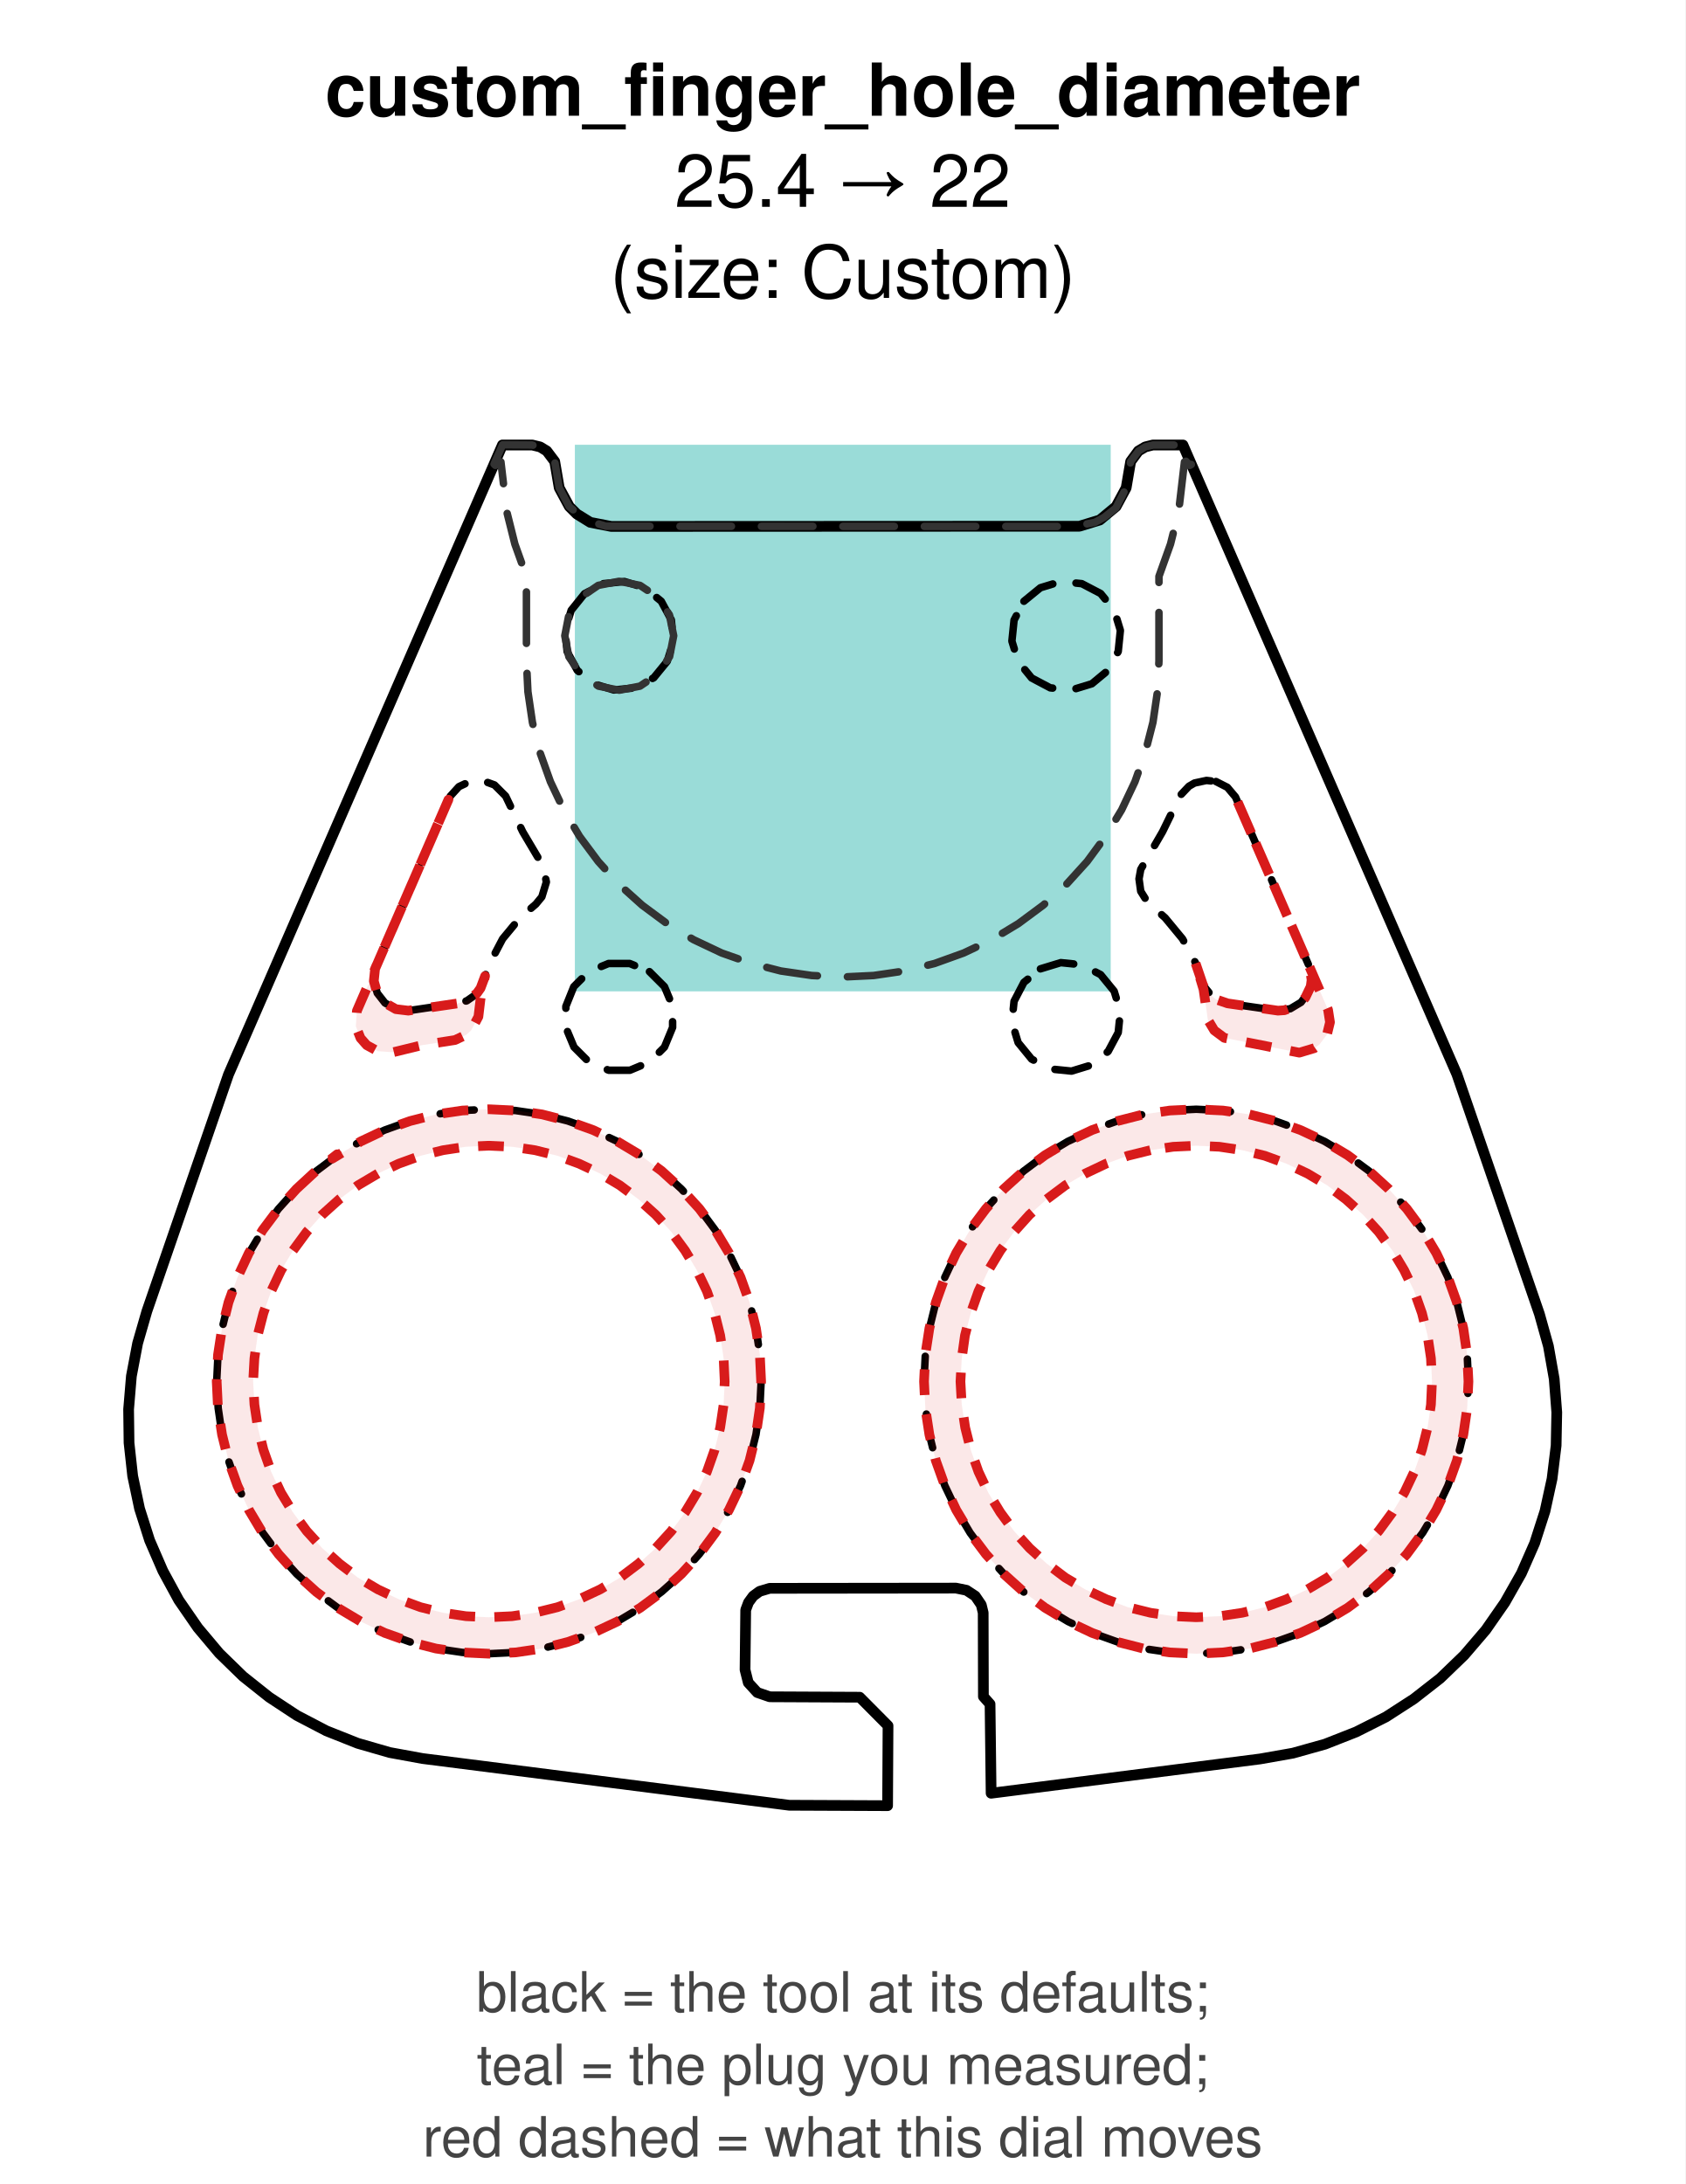
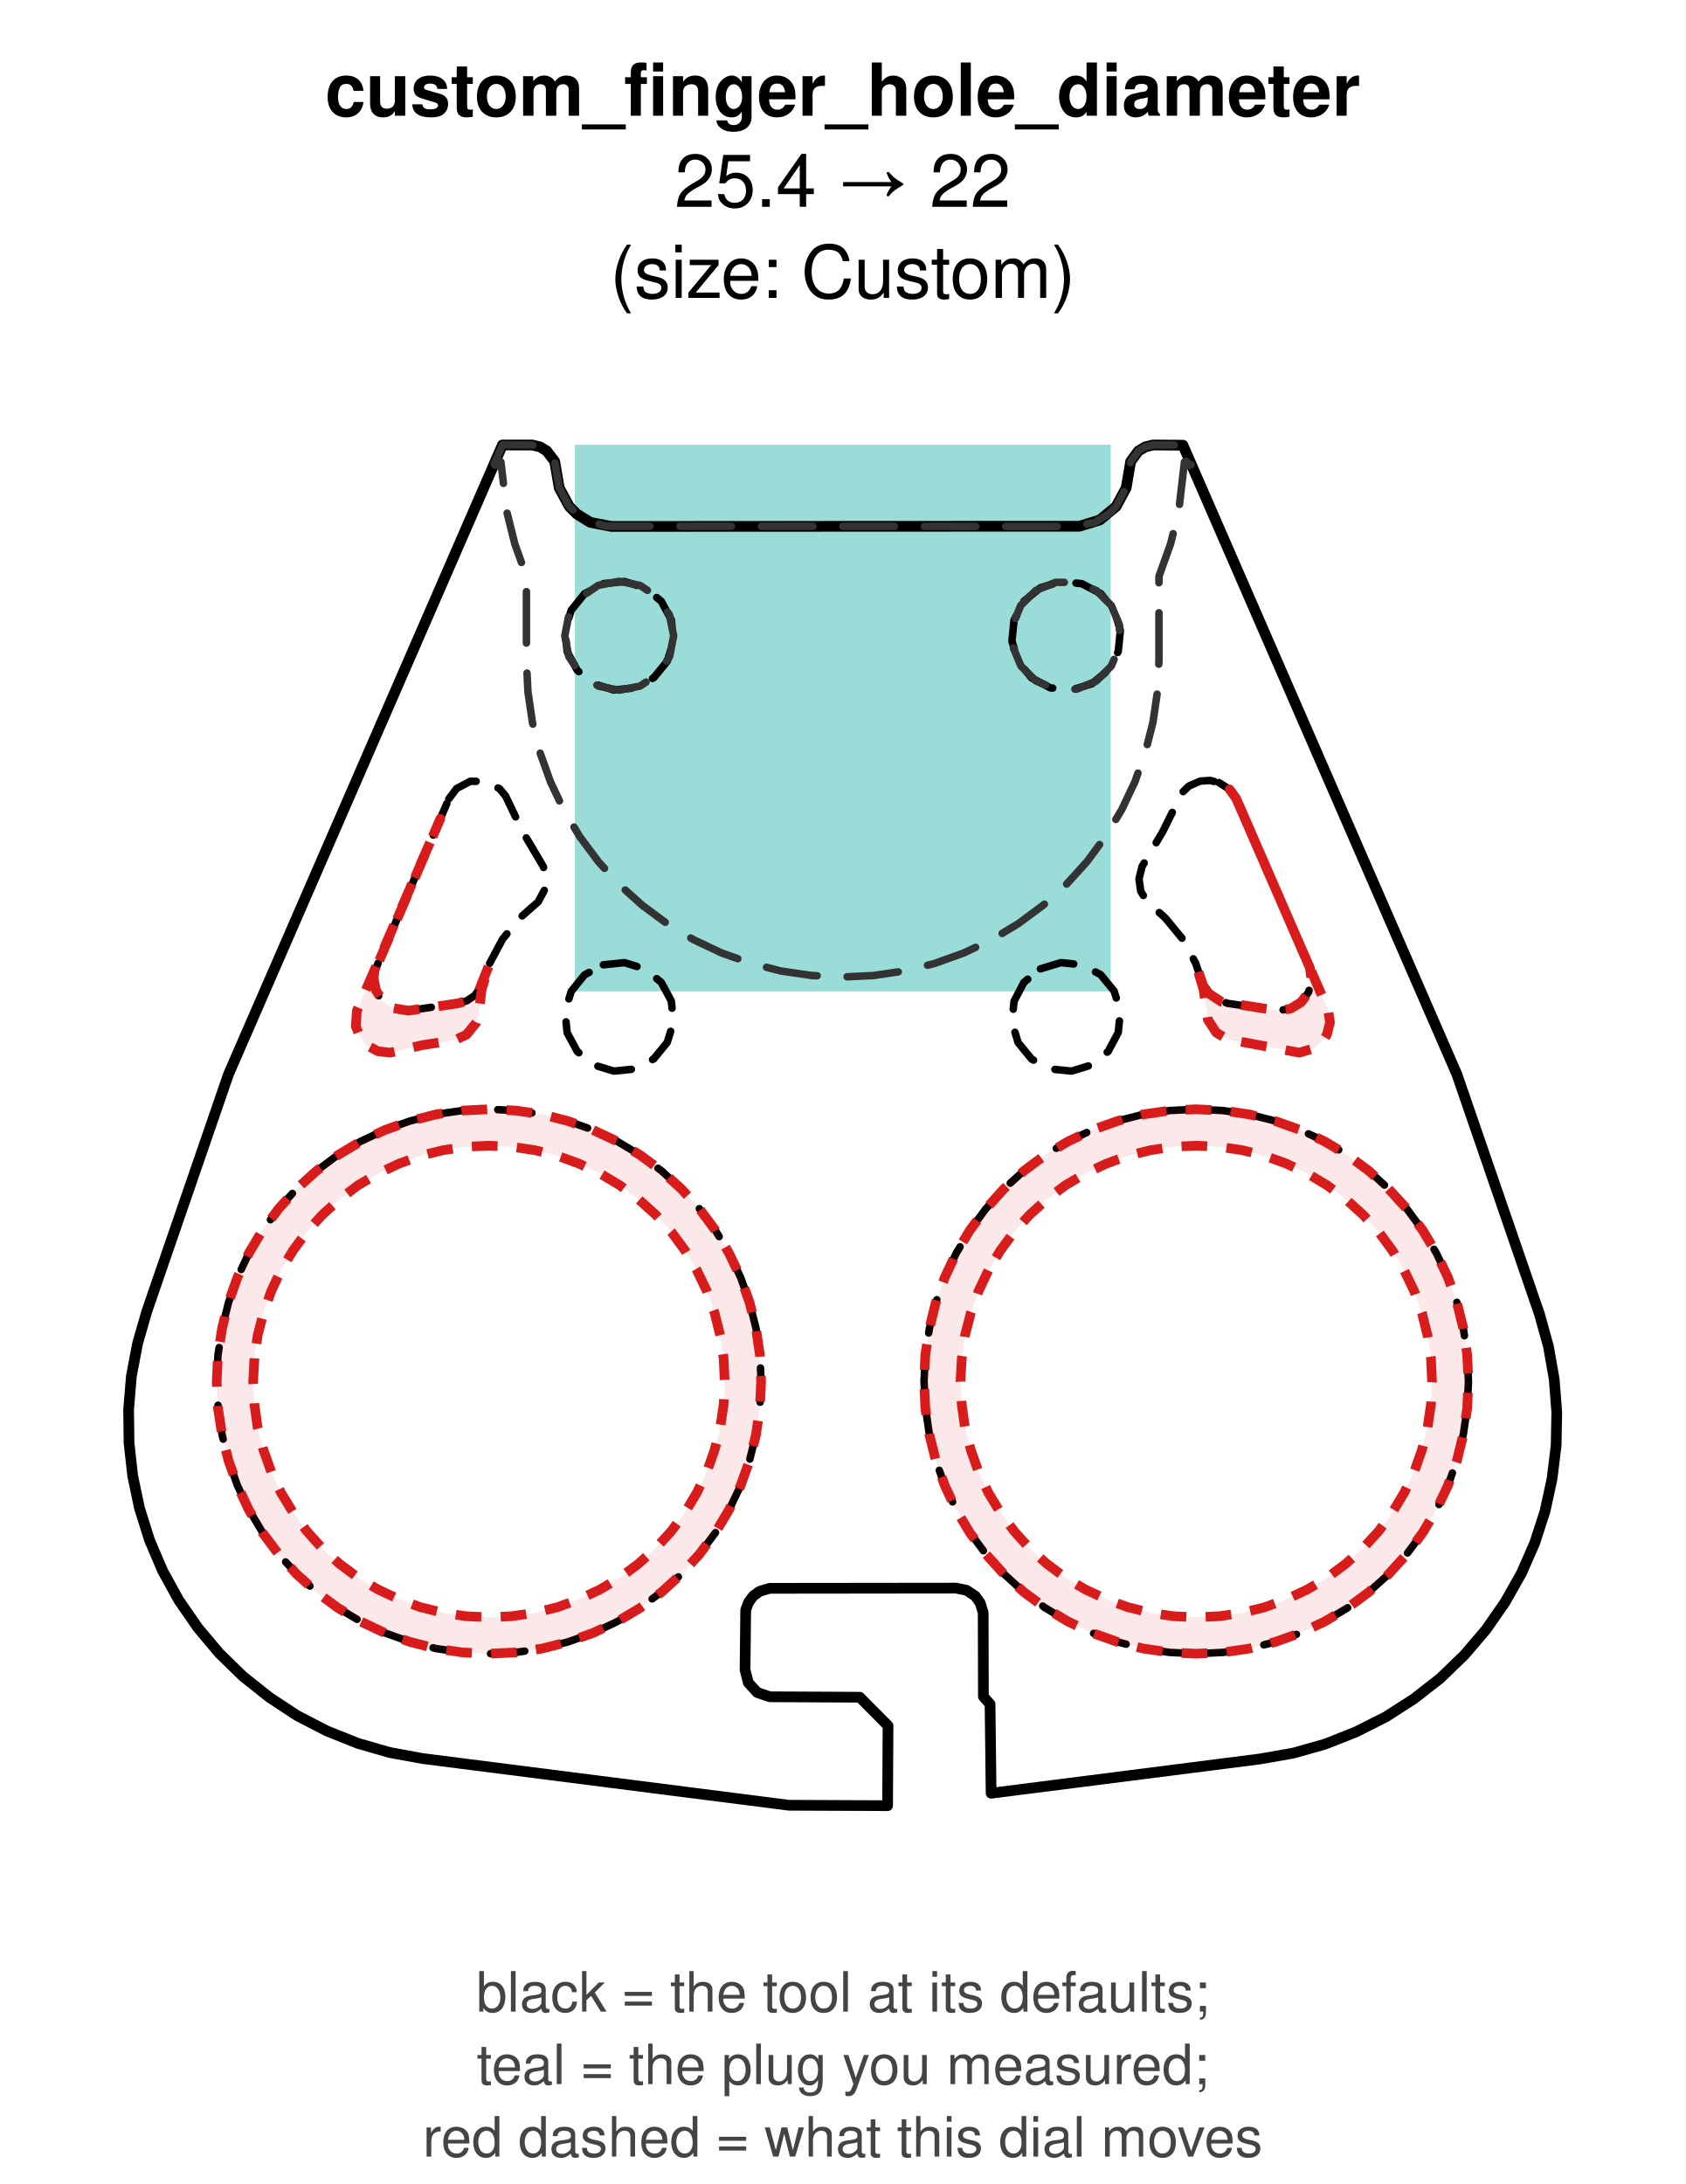
<svg xmlns="http://www.w3.org/2000/svg" width="78.63mm" height="101.89mm" viewBox="0 0 78.63 101.89" role="img">
  <rect width="78.63" height="101.89" fill="white" />
  <text x="39.32" y="5.40" font-family="Helvetica, Arial, sans-serif" font-size="3.40" font-weight="bold" text-anchor="middle" fill="#000">custom_finger_hole_diameter</text>
  <text x="39.32" y="9.65" font-family="Helvetica, Arial, sans-serif" font-size="3.40" text-anchor="middle" fill="#000">25.4 → 22</text>
  <text x="39.32" y="13.90" font-family="Helvetica, Arial, sans-serif" font-size="3.40" text-anchor="middle" fill="#000">(size: Custom)</text>
  <path d="M 51.82 20.75 L 51.82 46.25 L 26.82 46.25 L 26.82 20.75 L 51.82 20.75 Z" fill="#20b2aa" fill-rule="evenodd" fill-opacity="0.45" stroke="none" />
-   <path d="M 6.19 68.86 L 6.02 67.31 L 6.00 65.75 L 6.13 64.20 L 6.42 62.67 L 6.85 61.18 L 10.66 50.13 L 23.44 20.76 L 24.83 20.76 L 25.20 20.85 L 25.51 21.04 L 25.88 21.53 L 26.09 22.76 L 26.56 23.63 L 26.91 23.98 L 27.54 24.37 L 28.52 24.56 L 50.36 24.55 L 51.31 24.26 L 52.07 23.63 L 52.54 22.76 L 52.75 21.53 L 53.11 21.04 L 53.43 20.85 L 53.79 20.76 L 55.19 20.76 L 67.97 50.12 L 71.82 61.30 L 72.24 62.80 L 72.51 64.33 L 72.63 65.89 L 72.60 67.44 L 72.41 68.99 L 72.08 70.50 L 71.60 71.99 L 70.98 73.40 L 70.21 74.76 L 69.32 76.04 L 68.31 77.22 L 67.19 78.30 L 65.96 79.26 L 64.66 80.10 L 63.27 80.80 L 61.82 81.37 L 60.32 81.79 L 58.79 82.06 L 46.24 83.66 L 46.19 79.50 L 45.88 79.15 L 45.87 75.24 L 45.78 74.87 L 45.50 74.46 L 45.09 74.19 L 44.60 74.09 L 35.91 74.10 L 35.44 74.24 L 35.14 74.46 L 34.92 74.76 L 34.79 75.11 L 34.76 77.90 L 34.91 78.50 L 35.33 78.96 L 35.91 79.16 L 40.11 79.18 L 41.43 80.51 L 41.41 84.24 L 36.82 84.22 L 19.71 82.04 L 18.18 81.76 L 16.69 81.33 L 15.23 80.75 L 13.85 80.03 L 12.56 79.18 L 11.34 78.21 L 10.23 77.13 L 9.23 75.94 L 8.34 74.65 L 7.60 73.29 L 6.98 71.86 L 6.51 70.38 L 6.19 68.86 Z" fill="none" stroke="#000" stroke-width="0.5" stroke-linejoin="round" stroke-linecap="round" />
-   <path d="M 17.50 45.20 L 21.01 37.14 L 21.41 36.70 L 21.94 36.45 L 22.52 36.42 L 23.07 36.62 L 23.59 37.14 L 24.39 38.81 L 25.35 40.43 L 25.49 41.15 L 25.28 41.84 L 25.00 42.18 L 24.26 42.82 L 23.45 43.80 L 22.85 44.94 L 22.42 46.10 L 22.14 46.44 L 21.78 46.69 L 21.36 46.81 L 19.06 47.15 L 18.47 47.08 L 17.96 46.79 L 17.60 46.33 L 17.44 45.77 L 17.50 45.20 Z" fill="none" stroke="#000" stroke-width="0.35" stroke-linejoin="round" stroke-linecap="round" stroke-dasharray="1.6,1.1" />
+   <path d="M 6.00 65.76 L 6.13 64.20 L 6.42 62.67 L 6.85 61.18 L 10.66 50.12 L 23.44 20.76 L 24.83 20.76 L 25.20 20.85 L 25.51 21.04 L 25.88 21.53 L 26.09 22.76 L 26.56 23.63 L 26.91 23.98 L 27.54 24.37 L 28.52 24.56 L 50.36 24.55 L 51.31 24.26 L 52.07 23.63 L 52.54 22.76 L 52.75 21.53 L 53.11 21.04 L 53.43 20.85 L 53.79 20.76 L 55.19 20.77 L 67.97 50.12 L 71.82 61.30 L 72.24 62.81 L 72.51 64.34 L 72.63 65.89 L 72.60 67.44 L 72.41 68.99 L 72.08 70.51 L 71.60 71.99 L 70.98 73.40 L 70.21 74.76 L 69.32 76.04 L 68.31 77.22 L 67.19 78.30 L 65.96 79.26 L 64.65 80.10 L 63.26 80.80 L 61.82 81.37 L 60.33 81.79 L 58.79 82.06 L 46.24 83.66 L 46.19 79.50 L 45.88 79.15 L 45.87 75.24 L 45.73 74.78 L 45.50 74.46 L 45.09 74.19 L 44.60 74.09 L 35.91 74.10 L 35.44 74.24 L 35.14 74.46 L 34.92 74.76 L 34.79 75.11 L 34.76 77.90 L 34.91 78.50 L 35.33 78.96 L 35.91 79.16 L 40.11 79.18 L 41.43 80.51 L 41.41 84.24 L 36.81 84.22 L 19.71 82.04 L 18.18 81.76 L 16.69 81.33 L 15.24 80.75 L 13.85 80.03 L 12.56 79.18 L 11.34 78.21 L 10.23 77.13 L 9.23 75.94 L 8.34 74.65 L 7.59 73.29 L 6.98 71.86 L 6.51 70.37 L 6.19 68.85 L 6.02 67.31 L 6.00 65.76 Z" fill="none" stroke="#000" stroke-width="0.5" stroke-linejoin="round" stroke-linecap="round" />
+   <path d="M 20.94 37.27 L 21.30 36.79 L 21.94 36.45 L 22.66 36.45 L 23.31 36.80 L 23.59 37.14 L 24.39 38.81 L 25.35 40.43 L 25.49 41.00 L 25.45 41.43 L 25.11 42.07 L 24.26 42.82 L 23.45 43.81 L 22.85 44.93 L 22.49 45.97 L 22.14 46.45 L 21.78 46.69 L 21.36 46.81 L 19.06 47.15 L 18.62 47.12 L 18.08 46.88 L 17.67 46.46 L 17.46 45.92 L 17.47 45.33 L 20.94 37.27 Z" fill="none" stroke="#000" stroke-width="0.35" stroke-linejoin="round" stroke-linecap="round" stroke-dasharray="1.6,1.1" />
  <path d="M 17.95 52.72 L 19.12 52.30 L 20.33 51.99 L 21.57 51.81 L 22.81 51.75 L 24.05 51.81 L 25.29 51.99 L 26.50 52.30 L 27.67 52.72 L 28.80 53.25 L 29.87 53.89 L 30.87 54.63 L 31.79 55.47 L 32.63 56.39 L 33.37 57.39 L 34.01 58.46 L 34.55 59.59 L 34.97 60.76 L 35.27 61.97 L 35.45 63.20 L 35.51 64.45 L 35.45 65.69 L 35.27 66.92 L 34.97 68.13 L 34.55 69.31 L 34.02 70.43 L 33.38 71.50 L 32.63 72.50 L 31.80 73.43 L 30.87 74.26 L 29.87 75.01 L 28.80 75.65 L 27.68 76.18 L 26.50 76.60 L 25.29 76.91 L 24.06 77.09 L 22.82 77.15 L 21.57 77.09 L 20.34 76.91 L 19.13 76.60 L 17.96 76.18 L 16.83 75.65 L 15.76 75.01 L 14.76 74.27 L 13.84 73.43 L 13.00 72.51 L 12.26 71.51 L 11.62 70.44 L 11.08 69.31 L 10.66 68.14 L 10.36 66.93 L 10.18 65.70 L 10.11 64.45 L 10.17 63.21 L 10.36 61.98 L 10.66 60.77 L 11.08 59.59 L 11.61 58.47 L 12.25 57.40 L 12.99 56.40 L 13.83 55.47 L 14.75 54.64 L 15.75 53.89 L 16.82 53.25 L 17.95 52.72 Z" fill="none" stroke="#000" stroke-width="0.35" stroke-linejoin="round" stroke-linecap="round" stroke-dasharray="1.6,1.1" />
  <path d="M 28.15 27.23 L 29.13 27.13 L 30.08 27.42 L 30.85 28.05 L 31.32 28.92 L 31.42 29.91 L 31.13 30.85 L 30.50 31.62 L 29.63 32.09 L 28.64 32.19 L 27.69 31.90 L 26.93 31.27 L 26.46 30.40 L 26.36 29.41 L 26.65 28.47 L 27.27 27.70 L 28.15 27.23 Z" fill="none" stroke="#000" stroke-width="0.35" stroke-linejoin="round" stroke-linecap="round" stroke-dasharray="1.6,1.1" />
-   <path d="M 30.30 45.33 L 31.00 46.03 L 31.38 46.94 L 31.38 47.93 L 31.00 48.85 L 30.30 49.55 L 29.39 49.93 L 28.40 49.93 L 27.48 49.55 L 26.78 48.85 L 26.40 47.94 L 26.40 46.95 L 26.77 46.03 L 27.47 45.33 L 28.39 44.95 L 29.38 44.95 L 30.30 45.33 Z" fill="none" stroke="#000" stroke-width="0.35" stroke-linejoin="round" stroke-linecap="round" stroke-dasharray="1.6,1.1" />
-   <path d="M 56.73 36.46 L 57.26 36.73 L 57.64 37.18 L 61.11 45.15 L 61.19 45.72 L 61.05 46.29 L 60.70 46.76 L 60.20 47.06 L 59.62 47.15 L 57.27 46.81 L 56.59 46.53 L 56.14 45.98 L 55.78 44.93 L 55.17 43.80 L 54.36 42.82 L 53.53 42.08 L 53.22 41.58 L 53.14 41.00 L 53.22 40.56 L 54.24 38.80 L 55.07 37.10 L 55.47 36.68 L 55.73 36.53 L 56.29 36.41 L 56.73 36.46 Z" fill="none" stroke="#000" stroke-width="0.35" stroke-linejoin="round" stroke-linecap="round" stroke-dasharray="1.6,1.1" />
+   <path d="M 28.15 45.01 L 29.13 44.91 L 30.08 45.20 L 30.85 45.83 L 31.32 46.70 L 31.42 47.69 L 31.13 48.63 L 30.50 49.40 L 29.63 49.87 L 28.64 49.97 L 27.69 49.68 L 26.93 49.05 L 26.46 48.18 L 26.36 47.19 L 26.65 46.25 L 27.27 45.48 L 28.15 45.01 Z" fill="none" stroke="#000" stroke-width="0.35" stroke-linejoin="round" stroke-linecap="round" stroke-dasharray="1.6,1.1" />
+   <path d="M 56.87 36.51 L 57.37 36.83 L 57.70 37.31 L 61.11 45.15 L 61.19 45.72 L 61.05 46.29 L 60.70 46.76 L 60.20 47.06 L 59.62 47.15 L 57.27 46.81 L 56.59 46.53 L 56.14 45.98 L 55.78 44.93 L 55.17 43.80 L 54.36 42.82 L 53.53 42.08 L 53.22 41.58 L 53.14 41.00 L 53.28 40.43 L 54.24 38.81 L 55.15 36.98 L 55.47 36.67 L 56.00 36.44 L 56.45 36.41 L 56.87 36.51 Z" fill="none" stroke="#000" stroke-width="0.35" stroke-linejoin="round" stroke-linecap="round" stroke-dasharray="1.6,1.1" />
  <path d="M 55.81 51.75 L 57.05 51.81 L 58.29 51.99 L 59.50 52.30 L 60.67 52.72 L 61.80 53.25 L 62.87 53.89 L 63.87 54.63 L 64.79 55.47 L 65.63 56.39 L 66.37 57.39 L 67.01 58.46 L 67.55 59.59 L 67.97 60.76 L 68.27 61.97 L 68.45 63.20 L 68.51 64.45 L 68.45 65.69 L 68.27 66.92 L 67.97 68.13 L 67.55 69.31 L 67.02 70.43 L 66.38 71.50 L 65.63 72.50 L 64.80 73.43 L 63.87 74.26 L 62.87 75.01 L 61.80 75.65 L 60.68 76.18 L 59.50 76.60 L 58.29 76.91 L 57.06 77.09 L 55.82 77.15 L 54.57 77.09 L 53.34 76.91 L 52.13 76.60 L 50.96 76.18 L 49.83 75.65 L 48.76 75.01 L 47.76 74.27 L 46.84 73.43 L 46.00 72.51 L 45.26 71.51 L 44.62 70.44 L 44.08 69.31 L 43.66 68.14 L 43.36 66.93 L 43.18 65.70 L 43.11 64.45 L 43.17 63.21 L 43.36 61.98 L 43.66 60.77 L 44.08 59.59 L 44.61 58.47 L 45.25 57.40 L 45.99 56.40 L 46.83 55.47 L 47.75 54.64 L 48.75 53.89 L 49.82 53.25 L 50.95 52.72 L 52.12 52.30 L 53.33 51.99 L 54.57 51.81 L 55.81 51.75 Z" fill="none" stroke="#000" stroke-width="0.35" stroke-linejoin="round" stroke-linecap="round" stroke-dasharray="1.6,1.1" />
  <path d="M 47.77 28.05 L 48.54 27.42 L 49.49 27.13 L 50.47 27.23 L 51.35 27.69 L 51.98 28.46 L 52.27 29.41 L 52.17 30.39 L 51.70 31.27 L 50.94 31.90 L 49.99 32.19 L 49.00 32.09 L 48.13 31.63 L 47.50 30.86 L 47.21 29.91 L 47.31 28.93 L 47.77 28.05 Z" fill="none" stroke="#000" stroke-width="0.35" stroke-linejoin="round" stroke-linecap="round" stroke-dasharray="1.6,1.1" />
  <path d="M 48.54 45.20 L 49.49 44.91 L 50.47 45.01 L 51.35 45.47 L 51.98 46.24 L 52.27 47.19 L 52.17 48.17 L 51.70 49.05 L 50.94 49.68 L 49.99 49.97 L 49.00 49.87 L 48.13 49.41 L 47.50 48.64 L 47.21 47.69 L 47.31 46.71 L 47.77 45.83 L 48.54 45.20 Z" fill="none" stroke="#000" stroke-width="0.35" stroke-linejoin="round" stroke-linecap="round" stroke-dasharray="1.6,1.1" />
-   <path d="M 23.05 21.65 L 23.45 20.75 L 24.83 20.76 L 25.30 20.90 L 25.69 21.21 L 25.88 21.53 L 26.09 22.76 L 26.55 23.63 L 27.32 24.26 L 28.27 24.55 L 50.11 24.56 L 51.08 24.37 L 51.52 24.13 L 52.06 23.70 L 52.54 22.76 L 52.75 21.53 L 53.12 21.04 L 53.43 20.85 L 53.79 20.76 L 55.18 20.76 L 55.58 21.67 L 55.51 21.71 L 55.33 21.52 L 55.26 21.55 L 54.99 23.86 L 54.61 25.38 L 54.07 26.89 L 54.07 30.84 L 54.00 32.27 L 53.79 33.70 L 53.43 35.11 L 52.95 36.47 L 52.33 37.78 L 51.58 39.02 L 50.72 40.19 L 49.75 41.26 L 48.67 42.23 L 47.51 43.09 L 46.27 43.84 L 44.96 44.46 L 43.60 44.95 L 42.19 45.30 L 40.76 45.51 L 39.31 45.58 L 37.87 45.51 L 36.43 45.30 L 35.03 44.94 L 33.67 44.46 L 32.36 43.84 L 31.12 43.09 L 29.96 42.23 L 28.88 41.26 L 27.91 40.19 L 27.04 39.02 L 26.30 37.78 L 25.68 36.47 L 25.19 35.10 L 24.84 33.70 L 24.63 32.27 L 24.56 30.83 L 24.56 26.89 L 24.02 25.38 L 23.64 23.86 L 23.37 21.55 L 23.29 21.52 L 23.11 21.71 L 23.05 21.65 Z" fill="none" stroke="#333333" stroke-width="0.35" stroke-linejoin="round" stroke-linecap="round" stroke-dasharray="2.4,1.4" />
+   <path d="M 23.05 21.65 L 23.45 20.75 L 24.83 20.76 L 25.30 20.90 L 25.69 21.21 L 25.88 21.53 L 26.09 22.76 L 26.55 23.63 L 27.32 24.26 L 28.27 24.55 L 50.11 24.56 L 51.08 24.37 L 51.72 23.98 L 52.07 23.63 L 52.54 22.76 L 52.75 21.53 L 53.12 21.04 L 53.43 20.85 L 53.79 20.76 L 55.18 20.76 L 55.58 21.67 L 55.51 21.71 L 55.33 21.52 L 55.26 21.55 L 54.99 23.86 L 54.61 25.38 L 54.07 26.89 L 54.07 30.84 L 54.00 32.27 L 53.79 33.70 L 53.43 35.11 L 52.95 36.47 L 52.33 37.78 L 51.58 39.02 L 50.72 40.19 L 49.75 41.26 L 48.67 42.23 L 47.51 43.09 L 46.27 43.84 L 44.96 44.46 L 43.60 44.95 L 42.19 45.30 L 40.76 45.51 L 39.31 45.58 L 37.87 45.51 L 36.43 45.30 L 35.03 44.94 L 33.67 44.46 L 32.36 43.84 L 31.12 43.09 L 29.96 42.23 L 28.88 41.26 L 27.91 40.19 L 27.04 39.02 L 26.30 37.78 L 25.68 36.47 L 25.19 35.10 L 24.84 33.70 L 24.63 32.27 L 24.56 30.83 L 24.56 26.89 L 24.02 25.38 L 23.64 23.86 L 23.37 21.55 L 23.29 21.52 L 23.11 21.71 L 23.05 21.65 Z" fill="none" stroke="#333333" stroke-width="0.35" stroke-linejoin="round" stroke-linecap="round" stroke-dasharray="2.4,1.4" />
+   <path d="M 47.62 28.25 L 48.32 27.55 L 49.24 27.17 L 50.23 27.17 L 51.15 27.55 L 51.85 28.25 L 52.23 29.16 L 52.23 30.15 L 51.85 31.07 L 51.15 31.77 L 50.24 32.15 L 49.25 32.15 L 48.33 31.77 L 47.63 31.07 L 47.25 30.16 L 47.25 29.17 L 47.62 28.25 Z" fill="none" stroke="#333333" stroke-width="0.35" stroke-linejoin="round" stroke-linecap="round" stroke-dasharray="2.4,1.4" />
  <path d="M 27.91 27.31 L 28.88 27.12 L 29.86 27.31 L 30.68 27.86 L 31.23 28.68 L 31.43 29.66 L 31.24 30.63 L 30.69 31.45 L 29.86 32.01 L 28.89 32.20 L 27.92 32.01 L 27.10 31.46 L 26.54 30.64 L 26.35 29.66 L 26.54 28.69 L 27.09 27.87 L 27.91 27.31 Z" fill="none" stroke="#333333" stroke-width="0.35" stroke-linejoin="round" stroke-linecap="round" stroke-dasharray="2.4,1.4" />
-   <path d="M 58.29 51.99 L 59.50 52.30 L 60.67 52.72 L 61.80 53.25 L 62.87 53.89 L 63.87 54.63 L 64.79 55.47 L 65.63 56.39 L 66.37 57.39 L 67.01 58.46 L 67.55 59.59 L 67.97 60.76 L 68.27 61.97 L 68.45 63.21 L 68.51 64.45 L 68.45 65.70 L 68.27 66.93 L 67.97 68.14 L 67.55 69.31 L 67.01 70.44 L 66.37 71.51 L 65.63 72.51 L 64.79 73.43 L 63.87 74.27 L 62.87 75.01 L 61.80 75.65 L 60.67 76.18 L 59.50 76.60 L 58.29 76.91 L 57.06 77.09 L 55.81 77.15 L 54.57 77.09 L 53.34 76.91 L 52.13 76.60 L 50.95 76.18 L 49.83 75.65 L 48.76 75.01 L 47.76 74.27 L 46.83 73.43 L 46.00 72.51 L 45.25 71.51 L 44.61 70.44 L 44.08 69.31 L 43.66 68.14 L 43.36 66.93 L 43.17 65.69 L 43.11 64.45 L 43.17 63.20 L 43.36 61.97 L 43.66 60.76 L 44.08 59.59 L 44.61 58.46 L 45.25 57.39 L 46.00 56.39 L 46.83 55.47 L 47.76 54.63 L 48.76 53.89 L 49.83 53.25 L 50.95 52.72 L 52.13 52.30 L 53.34 51.99 L 54.57 51.81 L 55.81 51.75 L 57.06 51.81 L 58.29 51.99 Z M 53.67 53.66 L 52.62 53.92 L 51.60 54.29 L 50.63 54.75 L 49.70 55.30 L 48.83 55.95 L 48.03 56.67 L 47.31 57.47 L 46.67 58.34 L 46.11 59.27 L 45.65 60.24 L 45.29 61.26 L 45.02 62.30 L 44.87 63.37 L 44.81 64.45 L 44.87 65.53 L 45.03 66.60 L 45.29 67.64 L 45.65 68.66 L 46.11 69.64 L 46.67 70.56 L 47.31 71.43 L 48.04 72.23 L 48.84 72.95 L 49.70 73.60 L 50.63 74.15 L 51.61 74.61 L 52.62 74.98 L 53.67 75.24 L 54.74 75.40 L 55.81 75.45 L 56.89 75.40 L 57.96 75.24 L 59.01 74.98 L 60.02 74.61 L 61.00 74.15 L 61.93 73.60 L 62.79 72.95 L 63.59 72.23 L 64.32 71.43 L 64.96 70.56 L 65.52 69.63 L 65.98 68.66 L 66.34 67.64 L 66.60 66.60 L 66.76 65.53 L 66.81 64.45 L 66.76 63.37 L 66.60 62.30 L 66.34 61.26 L 65.98 60.24 L 65.51 59.26 L 64.96 58.34 L 64.32 57.47 L 63.59 56.67 L 62.79 55.95 L 61.92 55.30 L 61.00 54.75 L 60.02 54.29 L 59.01 53.92 L 57.96 53.66 L 56.89 53.50 L 55.81 53.45 L 54.73 53.50 L 53.67 53.66 Z" fill="#d81b1b" fill-rule="evenodd" fill-opacity="0.1" stroke="#d81b1b" stroke-width="0.45" stroke-linejoin="round" stroke-dasharray="1.2,0.9" />
-   <path d="M 55.78 44.94 L 56.13 45.97 L 56.38 46.34 L 56.72 46.62 L 57.27 46.81 L 59.62 47.15 L 59.92 47.13 L 60.47 46.94 L 60.70 46.76 L 60.90 46.54 L 61.15 46.02 L 61.19 45.72 L 61.11 45.15 L 57.64 37.18 L 61.11 45.15 L 61.96 47.11 L 62.05 47.69 L 61.91 48.26 L 61.56 48.73 L 61.32 48.90 L 60.62 49.11 L 57.12 48.42 L 56.65 48.07 L 56.35 47.57 L 56.15 46.16 L 55.78 44.94 Z" fill="#d81b1b" fill-rule="evenodd" fill-opacity="0.1" stroke="#d81b1b" stroke-width="0.45" stroke-linejoin="round" stroke-dasharray="1.2,0.9" />
-   <path d="M 13.83 55.47 L 14.75 54.62 L 15.73 53.85 L 15.51 54.05 L 16.83 53.25 L 17.95 52.72 L 19.13 52.30 L 20.34 51.99 L 21.57 51.81 L 22.81 51.75 L 24.06 51.81 L 25.29 51.99 L 26.50 52.30 L 27.67 52.72 L 28.80 53.25 L 29.87 53.89 L 30.87 54.63 L 31.79 55.47 L 32.63 56.39 L 33.37 57.39 L 34.01 58.46 L 34.55 59.59 L 34.97 60.76 L 35.27 61.97 L 35.45 63.20 L 35.51 64.45 L 35.45 65.69 L 35.27 66.93 L 34.97 68.14 L 34.55 69.31 L 34.01 70.44 L 33.37 71.51 L 32.63 72.51 L 31.79 73.43 L 30.87 74.27 L 29.87 75.01 L 28.80 75.65 L 27.67 76.18 L 26.50 76.60 L 25.29 76.91 L 24.06 77.09 L 22.81 77.15 L 21.57 77.09 L 20.34 76.91 L 19.13 76.60 L 17.95 76.18 L 16.83 75.65 L 15.76 75.01 L 14.76 74.27 L 13.83 73.43 L 13.00 72.51 L 12.25 71.51 L 11.61 70.44 L 11.08 69.31 L 10.66 68.14 L 10.36 66.93 L 10.17 65.70 L 10.11 64.45 L 10.17 63.21 L 10.36 61.97 L 10.66 60.76 L 11.08 59.59 L 11.61 58.46 L 12.25 57.39 L 13.00 56.39 L 13.83 55.47 Z M 17.63 54.75 L 16.70 55.30 L 15.83 55.95 L 15.03 56.67 L 14.31 57.47 L 13.67 58.34 L 13.11 59.27 L 12.65 60.24 L 12.29 61.26 L 12.02 62.30 L 11.87 63.37 L 11.81 64.45 L 11.87 65.53 L 12.03 66.60 L 12.29 67.64 L 12.65 68.66 L 13.11 69.64 L 13.67 70.56 L 14.31 71.43 L 15.04 72.23 L 15.84 72.95 L 16.70 73.60 L 17.63 74.15 L 18.61 74.61 L 19.62 74.98 L 20.67 75.24 L 21.74 75.40 L 22.81 75.45 L 23.89 75.40 L 24.96 75.24 L 26.01 74.98 L 27.02 74.61 L 28.00 74.15 L 28.93 73.60 L 29.79 72.95 L 30.59 72.23 L 31.32 71.43 L 31.96 70.56 L 32.52 69.63 L 32.98 68.66 L 33.34 67.64 L 33.60 66.60 L 33.76 65.53 L 33.81 64.45 L 33.76 63.37 L 33.60 62.30 L 33.34 61.26 L 32.98 60.24 L 32.51 59.26 L 31.96 58.34 L 31.32 57.47 L 30.59 56.67 L 29.79 55.95 L 28.92 55.30 L 28.00 54.75 L 27.02 54.29 L 26.01 53.92 L 24.96 53.66 L 23.89 53.50 L 22.81 53.45 L 21.73 53.50 L 20.67 53.66 L 19.62 53.92 L 18.60 54.29 L 17.63 54.75 Z" fill="#d81b1b" fill-rule="evenodd" fill-opacity="0.1" stroke="#d81b1b" stroke-width="0.45" stroke-linejoin="round" stroke-dasharray="1.2,0.9" />
-   <path d="M 20.92 37.31 L 17.50 45.19 L 17.44 45.77 L 17.60 46.33 L 17.96 46.79 L 18.47 47.08 L 19.05 47.15 L 21.36 46.81 L 21.78 46.69 L 22.25 46.34 L 22.42 46.10 L 22.63 45.54 L 22.47 46.17 L 22.32 47.43 L 21.98 48.07 L 21.76 48.27 L 21.23 48.52 L 19.69 48.76 L 18.34 49.09 L 17.62 49.04 L 17.11 48.76 L 16.82 48.43 L 16.60 47.88 L 16.65 47.16 L 20.92 37.31 Z" fill="#d81b1b" fill-rule="evenodd" fill-opacity="0.1" stroke="#d81b1b" stroke-width="0.45" stroke-linejoin="round" stroke-dasharray="1.2,0.9" />
+   <path d="M 27.67 52.72 L 28.80 53.25 L 29.87 53.89 L 30.87 54.63 L 31.79 55.47 L 32.63 56.39 L 33.37 57.39 L 34.01 58.46 L 34.55 59.59 L 34.97 60.76 L 35.27 61.97 L 35.45 63.20 L 35.51 64.45 L 35.45 65.70 L 35.27 66.93 L 34.97 68.14 L 34.55 69.31 L 34.01 70.44 L 33.37 71.51 L 32.63 72.51 L 31.79 73.43 L 30.87 74.27 L 29.87 75.01 L 28.80 75.65 L 27.67 76.18 L 26.50 76.60 L 25.29 76.91 L 24.06 77.09 L 22.81 77.15 L 21.57 77.09 L 20.34 76.91 L 19.13 76.60 L 17.95 76.18 L 16.83 75.65 L 15.76 75.01 L 14.76 74.27 L 13.83 73.43 L 13.00 72.51 L 12.25 71.51 L 11.61 70.44 L 11.08 69.31 L 10.66 68.14 L 10.36 66.93 L 10.17 65.70 L 10.11 64.45 L 10.17 63.20 L 10.36 61.97 L 10.66 60.76 L 11.08 59.59 L 11.61 58.46 L 12.25 57.39 L 13.00 56.39 L 13.83 55.47 L 14.76 54.63 L 15.76 53.89 L 16.83 53.25 L 17.95 52.72 L 19.13 52.30 L 20.34 51.99 L 21.57 51.81 L 22.81 51.75 L 24.06 51.81 L 25.29 51.99 L 26.50 52.30 L 27.67 52.72 Z M 11.87 63.37 L 11.81 64.45 L 11.87 65.53 L 12.02 66.60 L 12.29 67.64 L 12.65 68.66 L 13.11 69.64 L 13.67 70.56 L 14.31 71.43 L 15.03 72.23 L 15.83 72.95 L 16.70 73.60 L 17.63 74.15 L 18.61 74.61 L 19.62 74.98 L 20.67 75.24 L 21.73 75.40 L 22.81 75.45 L 23.89 75.40 L 24.96 75.24 L 26.01 74.98 L 27.02 74.61 L 28.00 74.15 L 28.92 73.60 L 29.79 72.95 L 30.59 72.23 L 31.32 71.43 L 31.96 70.56 L 32.51 69.64 L 32.98 68.66 L 33.34 67.64 L 33.60 66.60 L 33.76 65.53 L 33.81 64.45 L 33.76 63.37 L 33.60 62.30 L 33.34 61.26 L 32.98 60.24 L 32.51 59.26 L 31.96 58.34 L 31.32 57.47 L 30.59 56.67 L 29.79 55.95 L 28.92 55.30 L 28.00 54.75 L 27.02 54.29 L 26.01 53.92 L 24.96 53.66 L 23.89 53.50 L 22.81 53.45 L 21.73 53.50 L 20.67 53.66 L 19.62 53.92 L 18.61 54.29 L 17.63 54.75 L 16.70 55.30 L 15.84 55.95 L 15.04 56.67 L 14.31 57.47 L 13.67 58.34 L 13.11 59.26 L 12.65 60.24 L 12.29 61.26 L 12.02 62.30 L 11.87 63.37 Z" fill="#d81b1b" fill-rule="evenodd" fill-opacity="0.1" stroke="#d81b1b" stroke-width="0.45" stroke-linejoin="round" stroke-dasharray="1.2,0.9" />
+   <path d="M 17.47 45.33 L 17.43 45.63 L 17.54 46.20 L 17.85 46.69 L 18.34 47.03 L 19.05 47.15 L 21.36 46.81 L 21.78 46.69 L 22.34 46.22 L 22.85 44.94 L 22.47 46.16 L 22.32 47.43 L 22.22 47.71 L 21.76 48.27 L 21.23 48.52 L 19.69 48.76 L 18.20 49.11 L 17.62 49.04 L 17.11 48.76 L 16.82 48.43 L 16.60 47.88 L 16.65 47.15 L 17.56 45.05 L 20.54 38.20 L 17.47 45.33 Z" fill="#d81b1b" fill-rule="evenodd" fill-opacity="0.1" stroke="#d81b1b" stroke-width="0.45" stroke-linejoin="round" stroke-dasharray="1.2,0.9" />
+   <path d="M 64.79 55.47 L 65.63 56.39 L 66.37 57.39 L 67.01 58.46 L 67.55 59.59 L 67.97 60.76 L 68.27 61.97 L 68.45 63.20 L 68.51 64.45 L 68.45 65.70 L 68.27 66.93 L 67.97 68.14 L 67.55 69.31 L 67.01 70.44 L 66.37 71.51 L 65.63 72.51 L 64.79 73.43 L 63.87 74.27 L 62.87 75.01 L 61.80 75.65 L 60.67 76.18 L 59.50 76.60 L 58.29 76.91 L 57.06 77.09 L 55.81 77.15 L 54.57 77.09 L 53.34 76.91 L 52.13 76.60 L 50.95 76.18 L 49.83 75.65 L 48.76 75.01 L 47.76 74.27 L 46.83 73.43 L 46.00 72.51 L 45.25 71.51 L 44.61 70.44 L 44.08 69.31 L 43.66 68.14 L 43.36 66.93 L 43.17 65.70 L 43.11 64.45 L 43.17 63.20 L 43.36 61.97 L 43.66 60.76 L 44.08 59.59 L 44.61 58.46 L 45.25 57.39 L 46.00 56.39 L 46.83 55.47 L 47.76 54.63 L 48.76 53.89 L 49.83 53.25 L 50.95 52.72 L 52.13 52.30 L 53.34 51.99 L 54.57 51.81 L 55.81 51.75 L 57.06 51.81 L 58.29 51.99 L 59.50 52.30 L 60.67 52.72 L 61.80 53.25 L 62.87 53.89 L 63.87 54.63 L 64.79 55.47 Z M 46.11 59.27 L 45.65 60.24 L 45.29 61.26 L 45.02 62.30 L 44.87 63.37 L 44.81 64.45 L 44.87 65.53 L 45.02 66.60 L 45.29 67.64 L 45.65 68.66 L 46.11 69.64 L 46.67 70.56 L 47.31 71.43 L 48.03 72.23 L 48.83 72.95 L 49.70 73.60 L 50.63 74.15 L 51.61 74.61 L 52.62 74.98 L 53.67 75.24 L 54.73 75.40 L 55.81 75.45 L 56.89 75.40 L 57.96 75.24 L 59.01 74.98 L 60.02 74.61 L 61.00 74.15 L 61.92 73.60 L 62.79 72.95 L 63.59 72.23 L 64.32 71.43 L 64.96 70.56 L 65.51 69.64 L 65.98 68.66 L 66.34 67.64 L 66.60 66.60 L 66.76 65.53 L 66.81 64.45 L 66.76 63.37 L 66.60 62.30 L 66.34 61.26 L 65.98 60.24 L 65.51 59.26 L 64.96 58.34 L 64.32 57.47 L 63.59 56.67 L 62.79 55.95 L 61.92 55.30 L 61.00 54.75 L 60.02 54.29 L 59.01 53.92 L 57.96 53.66 L 56.89 53.50 L 55.81 53.45 L 54.73 53.50 L 53.67 53.66 L 52.62 53.92 L 51.61 54.29 L 50.63 54.75 L 49.70 55.30 L 48.84 55.95 L 48.04 56.67 L 47.31 57.47 L 46.67 58.34 L 46.11 59.27 Z" fill="#d81b1b" fill-rule="evenodd" fill-opacity="0.1" stroke="#d81b1b" stroke-width="0.45" stroke-linejoin="round" stroke-dasharray="1.2,0.9" />
+   <path d="M 56.13 45.97 L 56.38 46.34 L 56.99 46.74 L 59.62 47.15 L 60.20 47.06 L 60.70 46.76 L 61.05 46.29 L 61.19 45.73 L 61.11 45.15 L 57.67 37.25 L 57.37 36.83 L 57.56 37.05 L 57.70 37.31 L 61.96 47.11 L 62.05 47.69 L 61.91 48.26 L 61.75 48.51 L 61.32 48.90 L 60.62 49.11 L 57.26 48.48 L 56.75 48.18 L 56.35 47.57 L 56.15 46.16 L 55.78 44.94 L 56.13 45.97 Z" fill="#d81b1b" fill-rule="evenodd" fill-opacity="0.1" stroke="#d81b1b" stroke-width="0.45" stroke-linejoin="round" stroke-dasharray="1.2,0.9" />
  <text x="39.32" y="93.85" font-family="Helvetica, Arial, sans-serif" font-size="2.60" text-anchor="middle" fill="#444444">black = the tool at its defaults;</text>
  <text x="39.32" y="97.23" font-family="Helvetica, Arial, sans-serif" font-size="2.60" text-anchor="middle" fill="#444444">teal = the plug you measured;</text>
  <text x="39.32" y="100.61" font-family="Helvetica, Arial, sans-serif" font-size="2.60" text-anchor="middle" fill="#444444">red dashed = what this dial moves</text>
</svg>
